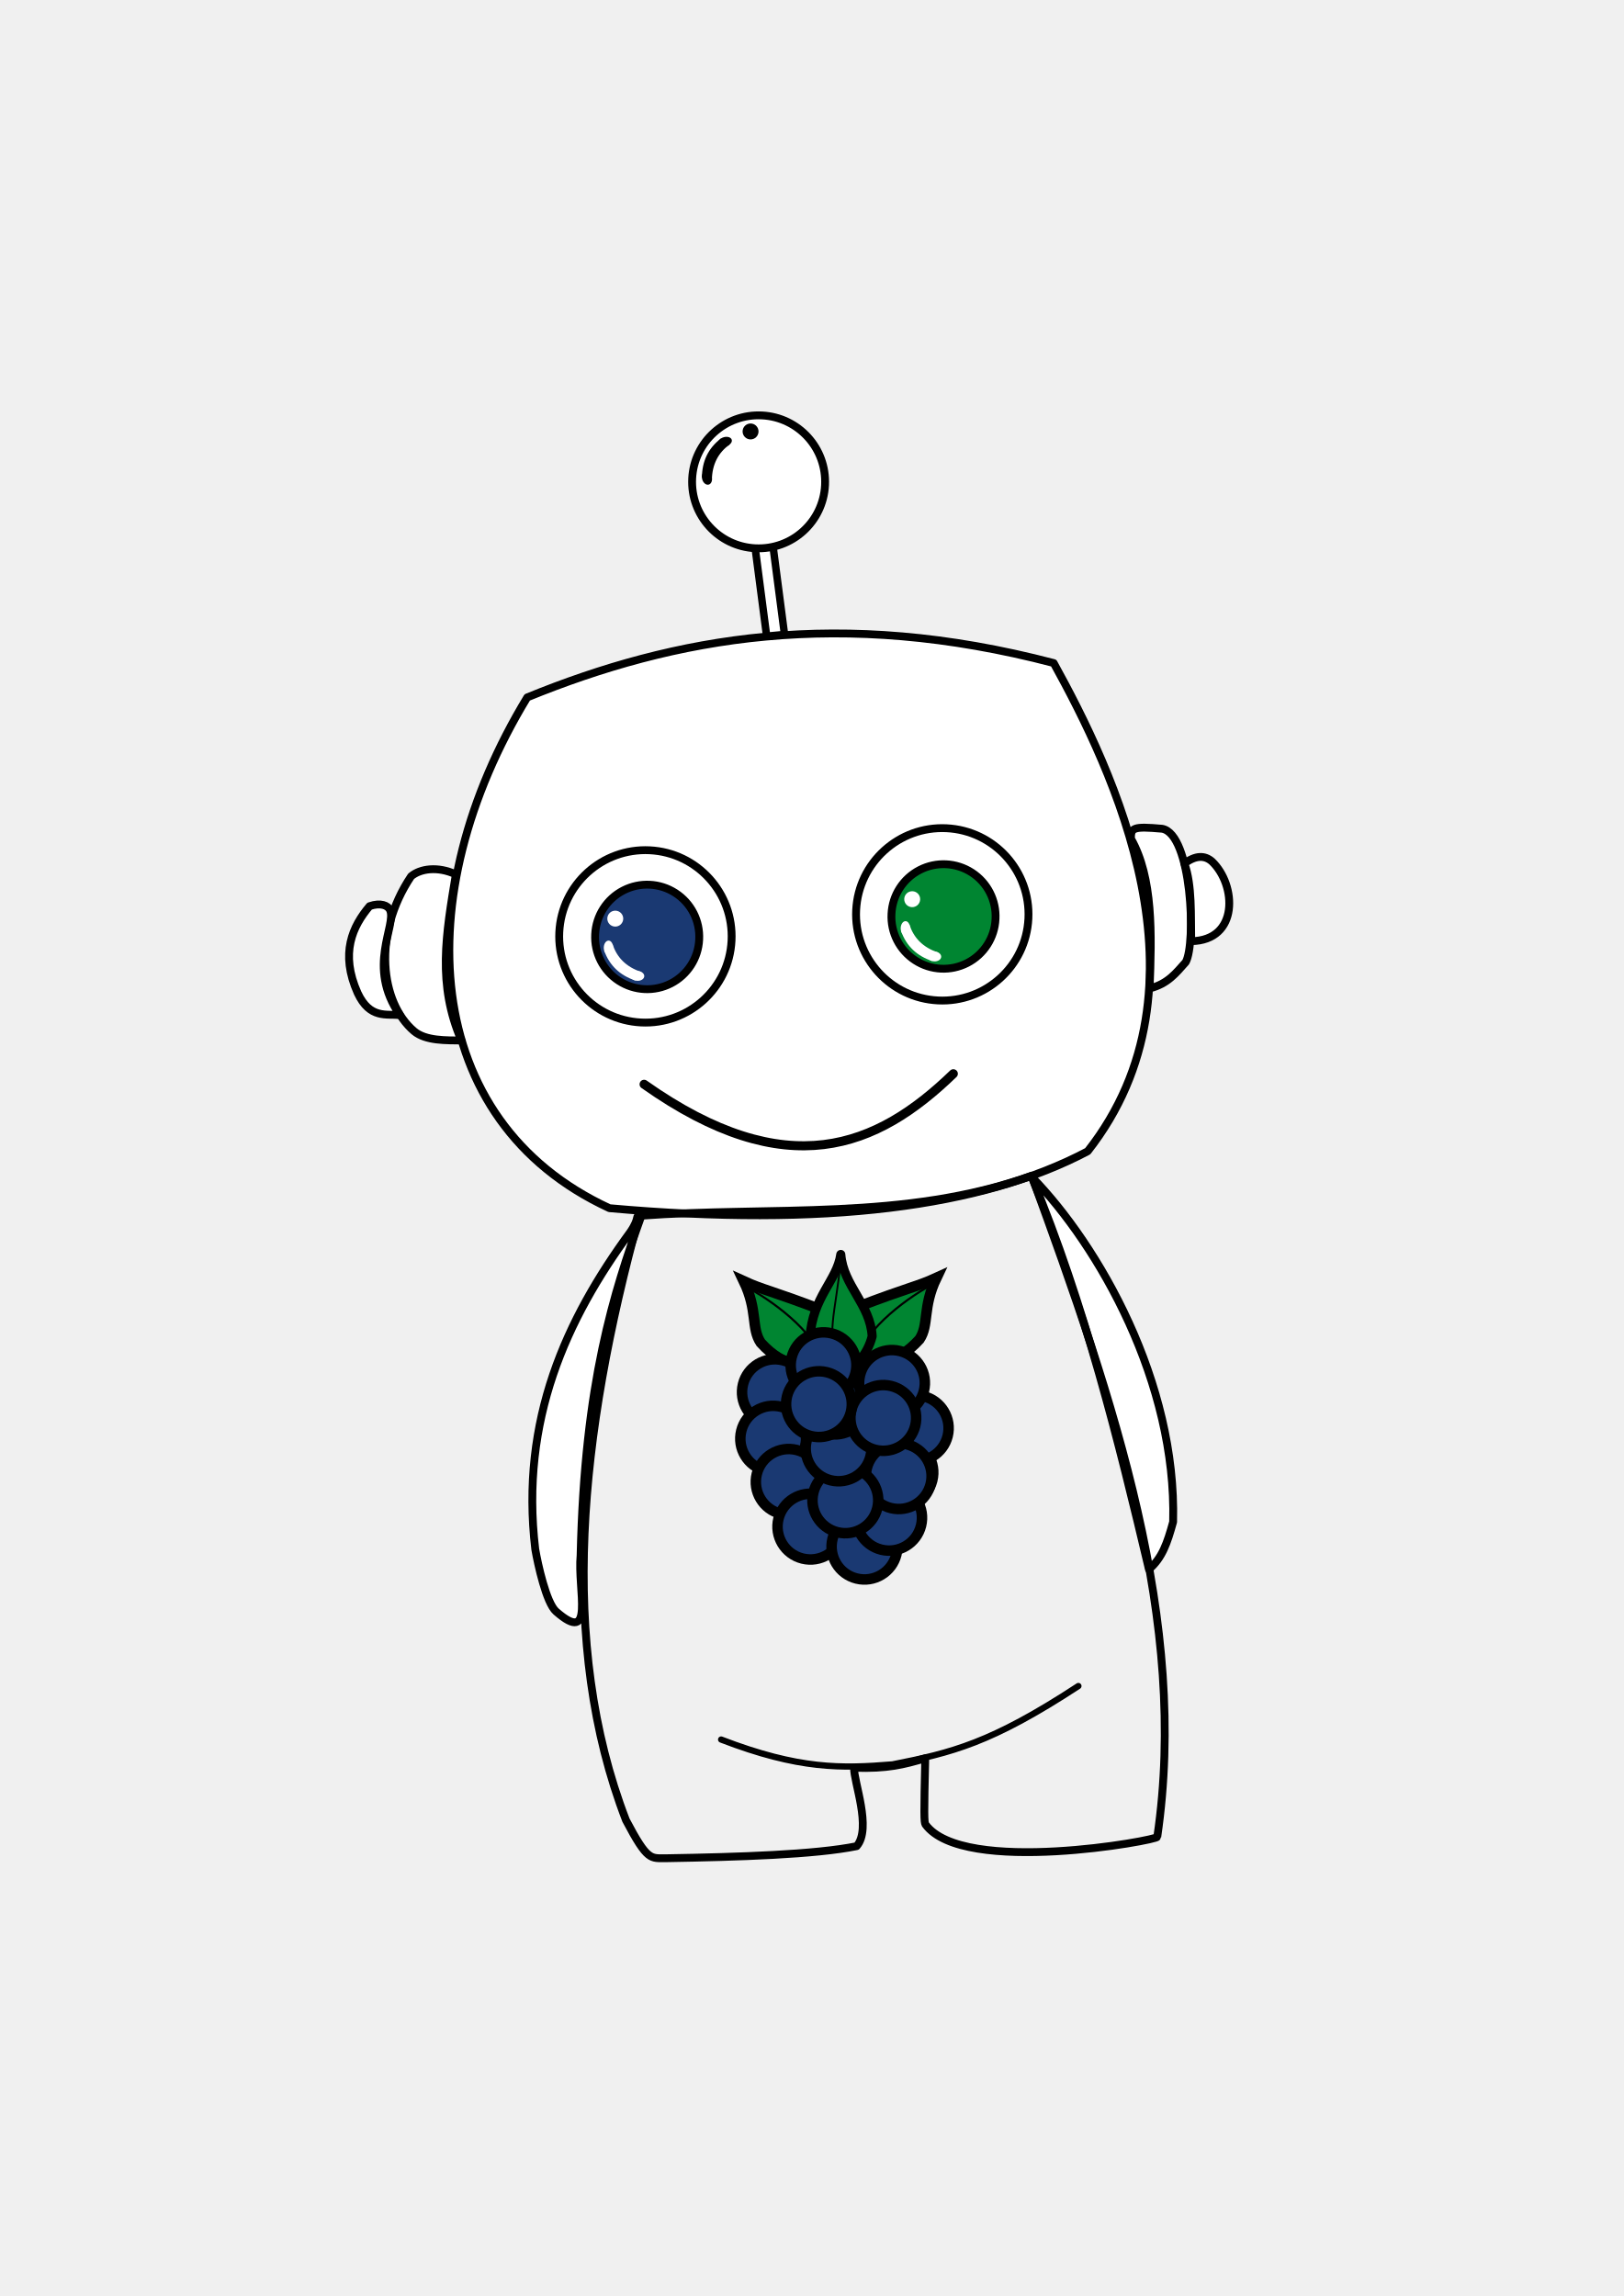
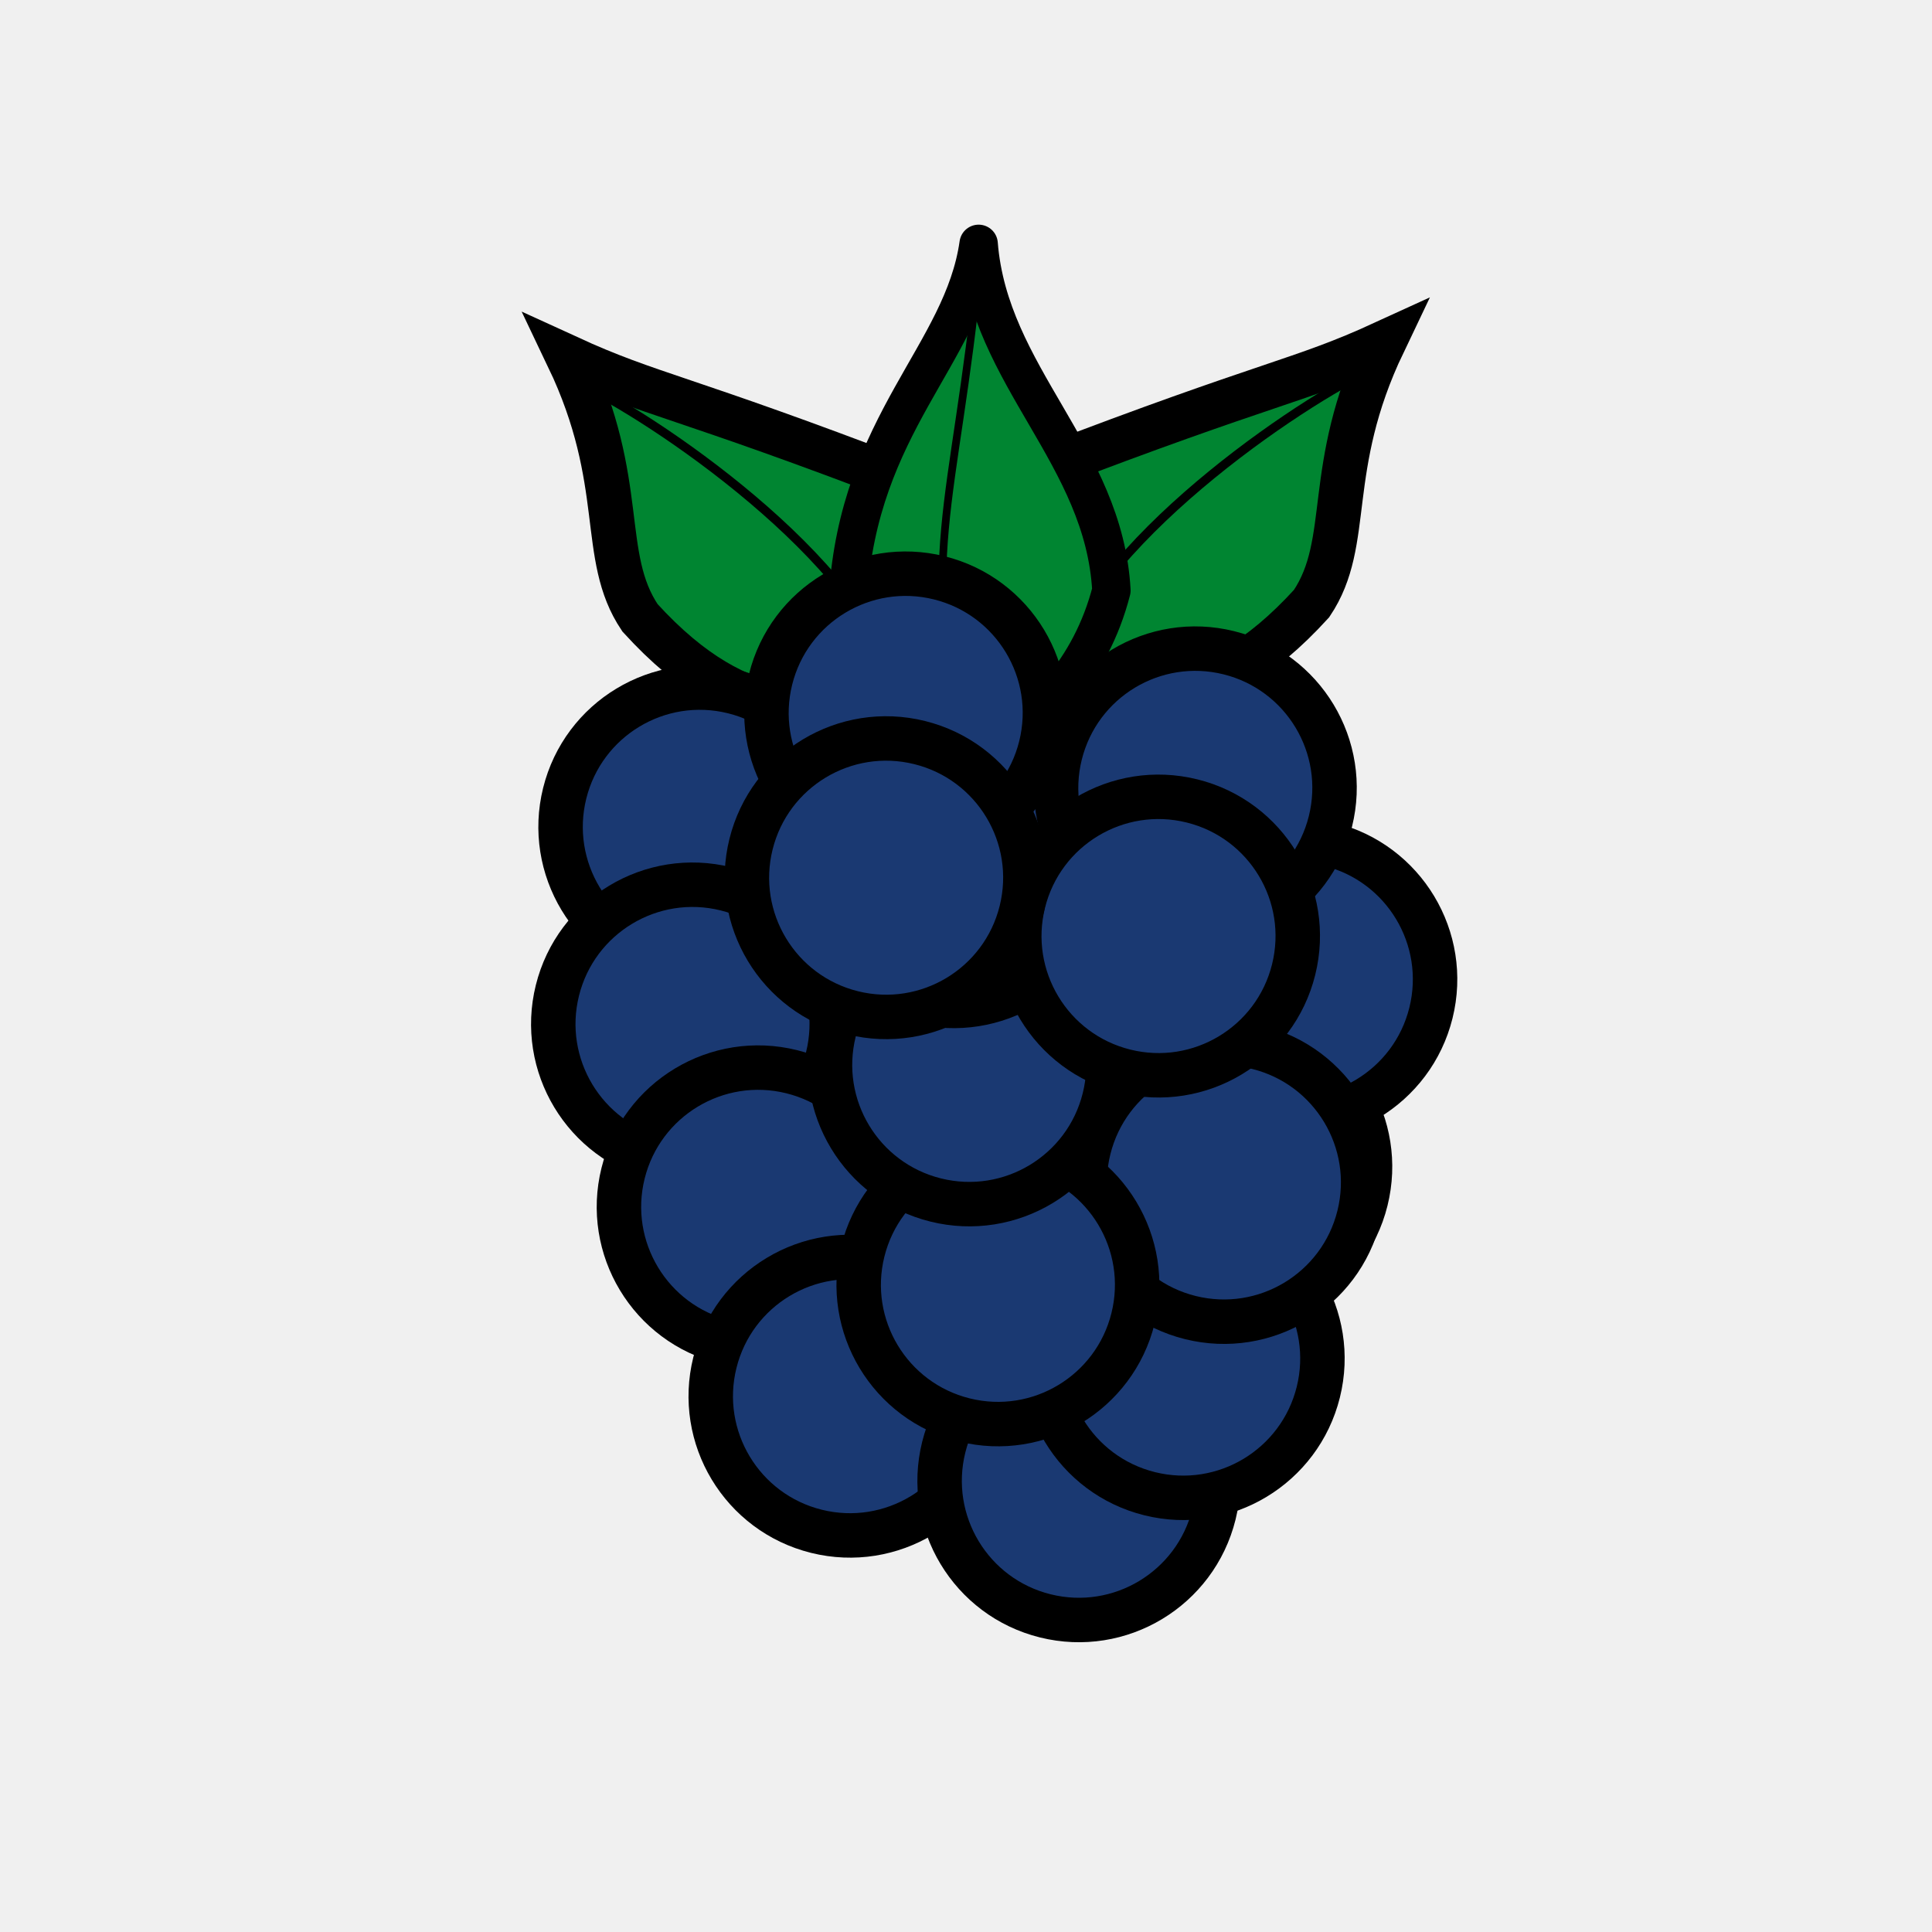
- <svg xmlns="http://www.w3.org/2000/svg" xmlns:ns1="http://www.openswatchbook.org/uri/2009/osb" width="744.094" height="1052.362" id="svg2" version="1.1">
-   <defs id="defs4">
-     <linearGradient id="linearGradient2405" ns1:paint="solid">
-       <stop style="stop-color:#000000;stop-opacity:1;" offset="0" id="stop2407" />
-     </linearGradient>
-   </defs>
-   <g id="layer1">
-     <path style="fill:#ffffff;fill-opacity:1;stroke:#000000;stroke-width:3.592;stroke-linecap:round;stroke-linejoin:round;stroke-miterlimit:4;stroke-opacity:1;stroke-dasharray:none" d="m 241.624,319.642 c 67.759,-27.689 143.437,-41.339 241.255,-15.74 26.751,48.486 75.217,147.888 15.582,223.777 -48.434,25.616 -120.583,34.907 -219.161,26.088 C 192.563,513.693 186.326,410.682 241.624,319.642 Z" id="path3184" />
-     <path style="fill:#ffffff;fill-opacity:1;stroke:#000000;stroke-width:3.592;stroke-linecap:round;stroke-linejoin:round;stroke-miterlimit:4;stroke-opacity:1;stroke-dasharray:none" d="m 526.839,453.044 c 8.38,-2.117 12.034,-7.026 16.527,-12.023 4.854,-8.481 2.801,-58.893 -10.829,-61.171 -13.33,-1.189 -14.284,-0.423 -14.268,4.512 C 528.509,402.32 527.812,428.172 526.839,453.044 Z" id="path3186" />
-     <path style="fill:#ffffff;fill-opacity:1;stroke:#000000;stroke-width:3.592;stroke-linecap:round;stroke-linejoin:round;stroke-miterlimit:4;stroke-opacity:1;stroke-dasharray:none" d="m 545.901,431.385 c 21.986,-0.339 20.794,-25.798 9.525,-36.522 -3.366,-2.977 -7.566,-2.855 -12.634,0.913 C 546.389,405.828 545.667,419.535 545.901,431.385 Z" id="path3188" />
-     <path style="fill:#ffffff;fill-opacity:1;stroke:#000000;stroke-width:3.592;stroke-linecap:round;stroke-linejoin:round;stroke-miterlimit:4;stroke-opacity:1;stroke-dasharray:none" d="m 208.905,400.771 c -8.334,-3.846 -16.306,-2.646 -20.504,0.879 -17.837,26.572 -14.022,57.912 1.322,70.965 5.38,4.576 15.021,4.178 21.722,4.298 C 200.33,451.198 204.318,428.413 208.905,400.771 Z" id="path3190" />
-     <path style="fill:#ffffff;fill-opacity:1;stroke:#000000;stroke-width:3.592;stroke-linecap:round;stroke-linejoin:round;stroke-miterlimit:4;stroke-opacity:1;stroke-dasharray:none" d="m 169.368,415.334 c -7.789,9.221 -13.644,21.582 -5.464,39.807 5.604,12.001 13.227,9.483 19.385,10.126 -15.538,-22.064 -1.385,-41.224 -4.559,-48.169 C 177.8,415.063 174.503,413.563 169.368,415.334 Z" id="path3196" />
-     <path style="fill:#ffffff;fill-opacity:1;stroke:#000000;stroke-width:3.592;stroke-linecap:round;stroke-linejoin:round;stroke-miterlimit:4;stroke-opacity:1;stroke-dasharray:none" d="m 472.759,539.355 c 30.942,31.772 66.501,94.235 64.85,158.197 -2.706,9.818 -5.013,16.54 -11.086,21.759 C 512.682,660.806 497.136,597.859 472.759,539.355 Z" id="path4012" />
-     <path style="fill:#ffffff;fill-opacity:1;stroke:#000000;stroke-width:3.592;stroke-linecap:round;stroke-linejoin:round;stroke-miterlimit:4;stroke-opacity:1;stroke-dasharray:none" d="m 288.743,564.837 c -29.087,39.697 -50.48,85.9 -43.45,145.235 1.162,6.82 5.061,24.624 9.544,28.549 18.021,15.781 9.723,-9.755 11.235,-25.82 1.817,-79.295 15.35,-120.785 27.793,-155.364 C 290.454,557.057 293.865,557.437 288.743,564.837 Z" id="path4014" />
-     <path style="fill:none;stroke:#000000;stroke-width:3.592;stroke-linecap:round;stroke-linejoin:round;stroke-miterlimit:4;stroke-opacity:1;stroke-dasharray:none" d="m 292.973,557.26 c -27.483,100.078 -37.339,196.042 -6.111,277.005 10.01,19.037 11.369,17.357 18.347,17.449 33.314,-0.558 68.396,-1.657 87.368,-5.522 7.09,-8.078 -1.464,-29.784 -1.177,-35.941 15.278,0.541 22.805,-1.463 32.614,-4.34 -0.615,25.922 -0.538,29.244 0.091,30.311 17.39,23.754 106.602,7.182 106.238,5.72 C 544.846,743.391 510.971,643.28 472.765,538.887 414.483,559.685 353.857,552.72 292.973,557.26 Z" id="path4016" />
-     <path style="fill:none;stroke:#000000;stroke-width:2.874;stroke-linecap:round;stroke-linejoin:round;stroke-miterlimit:4;stroke-opacity:1;stroke-dasharray:none" d="m 330.483,797.315 c 35.647,13.751 55.249,13.305 78.518,11.393 27.126,-5.337 45.176,-9.712 85.19,-35.923" id="path4022" />
-     <rect style="fill:#ffffff;fill-opacity:1;stroke:#000000;stroke-width:3.438;stroke-linecap:round;stroke-linejoin:round;stroke-miterlimit:4;stroke-opacity:1;stroke-dasharray:none" id="rect4032" width="8.223" height="41.913" x="310.905" y="281.523" transform="matrix(0.9955993,-0.09371203,0.1292325,0.9916143,0,0)" />
-     <path style="fill:#ffffff;fill-opacity:1;stroke:#000000;stroke-width:10;stroke-linecap:round;stroke-linejoin:round;stroke-miterlimit:4;stroke-opacity:1;stroke-dasharray:none" id="path4034" d="m 181.827,-773.994 a 84.853,84.853 0 1 1 -169.706,0 A 84.853,84.853 0 1 1 181.827,-773.994 Z" transform="matrix(0.3587907,0.01785634,-0.01785634,0.3587907,299.0338,496.8181)" />
-     <path style="fill:none;stroke:#000000;stroke-width:10;stroke-linecap:round;stroke-linejoin:round;stroke-miterlimit:4;stroke-opacity:1;stroke-dasharray:none" id="path4052" d="m 132.857,-176.209 a 110,110 0 1 1 -220,0 A 110,110 0 1 1 132.857,-176.209 Z" transform="matrix(0.3587907,0.01785634,-0.01785634,0.3587907,284.4289,491.9964)" />
-     <path style="fill:#1a3972;fill-opacity:1;stroke:#000000;stroke-width:10;stroke-linecap:round;stroke-linejoin:round;stroke-miterlimit:4;stroke-opacity:1;stroke-dasharray:none" id="path4054" d="m 102.857,-169.781 a 66.429,66.429 0 1 1 -132.857,0 A 66.429,66.429 0 1 1 102.857,-169.781 Z" transform="matrix(0.3587907,0.01785634,-0.01785634,0.3587907,280.4754,489.7014)" />
-     <path style="fill:none;stroke:#000000;stroke-width:10;stroke-linecap:round;stroke-linejoin:round;stroke-miterlimit:4;stroke-opacity:1;stroke-dasharray:none" id="path4052-7" d="m 132.857,-176.209 a 110,110 0 1 1 -220,0 A 110,110 0 1 1 132.857,-176.209 Z" transform="matrix(0.3587907,0.01785634,-0.01785634,0.3587907,420.4699,481.8976)" />
-     <path style="fill:#008531;fill-opacity:1;stroke:#000000;stroke-width:10;stroke-linecap:round;stroke-linejoin:round;stroke-miterlimit:4;stroke-opacity:1;stroke-dasharray:none" id="path4054-2" d="m 102.857,-169.781 a 66.429,66.429 0 1 1 -132.857,0 A 66.429,66.429 0 1 1 102.857,-169.781 Z" transform="matrix(0.3587907,0.01785634,-0.01785634,0.3587907,416.2818,480.3241)" />
-     <path style="fill:#008531;fill-opacity:1;stroke:#000000;stroke-width:1;stroke-linecap:round;stroke-linejoin:round;stroke-miterlimit:4;stroke-opacity:1;stroke-dasharray:none" id="path4107" d="m 121.207,-106.366 a 72.731,62.629 0 0 1 0.011,1.093" />
-     <path style="fill:#ffffff;fill-opacity:1;stroke:none" id="path4121" d="m 196.98,288.687 a 7.071,7.071 0 1 1 -14.142,0 A 7.071,7.071 0 1 1 196.98,288.687 Z" transform="matrix(0.5155962,0.02566025,-0.02566025,0.5155962,191.4527,267.3304)" />
-     <a id="a4204" transform="matrix(0.5735472,0.02854437,-0.04274125,0.8588078,151.7674,88.30893)">
-       <path transform="matrix(0.5201775,0,0,0.5201775,152.1066,244.3366)" d="m 196.98,288.687 c 0,3.905 -3.166,7.071 -7.071,7.071 -3.905,0 -7.071,-3.166 -7.071,-7.071 0,-3.905 3.166,-7.071 7.071,-7.071 C 193.814,281.616 196.98,284.782 196.98,288.687 Z" id="path4121-2" style="fill:#ffffff;fill-opacity:1;stroke:none" />
-     </a>
-     <path style="fill:#ffffff;fill-opacity:1;stroke:none" id="path4121-2-6" d="m 196.98,288.687 a 7.071,7.071 0 1 1 -14.142,0 A 7.071,7.071 0 1 1 196.98,288.687 Z" transform="matrix(0.4392064,0.02185848,-0.01582998,0.3180748,213.306,351.3316)" />
-     <path style="fill:#ffffff;fill-opacity:1;stroke:none" d="m 280.666,432.61 c 1.924,6.008 6.04,10.536 13.321,12.928 l -2.864,3.865 C 284.209,447.093 279.344,442.645 276.869,435.7 Z" id="path4207" />
-     <path style="fill:#000000;fill-opacity:1;stroke:none" id="path4121-9" d="m 196.98,288.687 a 7.071,7.071 0 1 1 -14.142,0 A 7.071,7.071 0 1 1 196.98,288.687 Z" transform="matrix(0.2835262,0.4314056,-0.4314056,0.2835262,414.6572,33.97702)" />
-     <a id="a4204-1" transform="matrix(0.1487321,0.554662,-0.8305298,0.2227058,622.6246,-24.60562)" style="fill:#000000;fill-opacity:1">
-       <path transform="matrix(0.5201775,0,0,0.5201775,152.1066,244.3366)" d="m 196.98,288.687 c 0,3.905 -3.166,7.071 -7.071,7.071 -3.905,0 -7.071,-3.166 -7.071,-7.071 0,-3.905 3.166,-7.071 7.071,-7.071 C 193.814,281.616 196.98,284.782 196.98,288.687 Z" id="path4121-2-2" style="fill:#000000;fill-opacity:1;stroke:none" />
-     </a>
-     <path style="fill:#000000;fill-opacity:1;stroke:none" id="path4121-2-6-0" d="m 196.98,288.687 a 7.071,7.071 0 1 1 -14.142,0 A 7.071,7.071 0 1 1 196.98,288.687 Z" transform="matrix(0.1138949,0.4247447,-0.3076016,0.08248306,391.1503,114.6337)" />
-     <path style="fill:#000000;fill-opacity:1;stroke:none" d="m 334.447,203.675 c -5.129,3.674 -8.175,8.981 -8.219,16.644 l -4.557,-1.541 C 321.749,211.489 324.491,205.494 330.342,201.009 Z" id="path4207-4" />
-     <g id="g4398" transform="matrix(0.4812711,0,0,0.4812711,458.3015,-1326.723)">
-       <path id="path4376" d="m -137.381,4056.556 c -7.715,-18.533 -20.613,-37.303 0,-54.548 51.657,-19.824 57.925,-19.644 76.772,-28.284 -13.517,28.299 -6.775,44.61 -16.162,58.589 C -100.53,4058.4 -117.377,4051.865 -137.381,4056.556 Z" style="fill:#008531;fill-opacity:1;stroke:#000000;stroke-width:10;stroke-linecap:butt;stroke-linejoin:miter;stroke-miterlimit:4;stroke-opacity:1;stroke-dasharray:none" />
-       <path id="path4396" d="m -134.792,4050.684 c 4.554,-28.583 51.733,-61.465 70.9,-70.9" style="fill:none;stroke:#000000;stroke-width:2;stroke-linecap:butt;stroke-linejoin:miter;stroke-miterlimit:4;stroke-opacity:1;stroke-dasharray:none" />
-     </g>
-     <path style="fill:none;stroke:#000000;stroke-width:4.156;stroke-linecap:round;stroke-linejoin:round;stroke-miterlimit:4;stroke-opacity:1;stroke-dasharray:none" d="m 295.173,496.982 c 65.543,46.328 106.762,28.958 141.709,-4.836" id="path4478" />
-     <path style="fill:#ffffff;fill-opacity:1;stroke:none" id="path4121-4" d="m 196.98,288.687 a 7.071,7.071 0 1 1 -14.142,0 A 7.071,7.071 0 1 1 196.98,288.687 Z" transform="matrix(0.5155962,0.02566025,-0.02566025,0.5155962,327.5251,258.4229)" />
-     <a id="a4204-8" transform="matrix(0.5735472,0.02854437,-0.04274125,0.8588078,287.8398,79.40144)">
-       <path transform="matrix(0.5201775,0,0,0.5201775,152.1066,244.3366)" d="m 196.98,288.687 c 0,3.905 -3.166,7.071 -7.071,7.071 -3.905,0 -7.071,-3.166 -7.071,-7.071 0,-3.905 3.166,-7.071 7.071,-7.071 C 193.814,281.616 196.98,284.782 196.98,288.687 Z" id="path4121-2-5" style="fill:#ffffff;fill-opacity:1;stroke:none" />
-     </a>
-     <path style="fill:#ffffff;fill-opacity:1;stroke:none" id="path4121-2-6-3" d="m 196.98,288.687 a 7.071,7.071 0 1 1 -14.142,0 A 7.071,7.071 0 1 1 196.98,288.687 Z" transform="matrix(0.4392064,0.02185848,-0.01582998,0.3180748,349.3784,342.4241)" />
-     <path style="fill:#ffffff;fill-opacity:1;stroke:none" d="m 416.738,423.703 c 1.924,6.008 6.04,10.536 13.321,12.928 l -2.864,3.865 C 420.282,438.186 415.416,433.737 412.942,426.792 Z" id="path4207-46" />
-     <g id="g4398-1" transform="matrix(-0.4812711,0,0,0.4812711,311.7003,-1325.182)">
-       <path id="path4376-5" d="m -137.381,4056.556 c -7.715,-18.533 -20.613,-37.303 0,-54.548 51.657,-19.824 57.925,-19.644 76.772,-28.284 -13.517,28.299 -6.775,44.61 -16.162,58.589 C -100.53,4058.4 -117.377,4051.865 -137.381,4056.556 Z" style="fill:#008531;fill-opacity:1;stroke:#000000;stroke-width:10;stroke-linecap:butt;stroke-linejoin:miter;stroke-miterlimit:4;stroke-opacity:1;stroke-dasharray:none" />
-       <path id="path4396-0" d="m -134.792,4050.684 c 4.554,-28.583 51.733,-61.465 70.9,-70.9" style="fill:none;stroke:#000000;stroke-width:2;stroke-linecap:butt;stroke-linejoin:miter;stroke-miterlimit:4;stroke-opacity:1;stroke-dasharray:none" />
-     </g>
-     <path style="fill:#008531;fill-opacity:1;stroke:#000000;stroke-width:4.156;stroke-linecap:round;stroke-linejoin:round;stroke-miterlimit:4;stroke-opacity:1;stroke-dasharray:none" d="m 371.172,613.155 c 1,8.29 5.779,14.115 13.211,18.21 7.512,-4.385 13.097,-10.293 15.302,-18.869 C 398.891,597.833 386.444,589.315 385.31,574.97 383.61,586.941 372.332,594.391 371.172,613.155 Z" id="path922" />
-     <path style="fill:none;stroke:#000000;stroke-width:0.831;stroke-linecap:square;stroke-linejoin:round;stroke-miterlimit:4;stroke-opacity:1;stroke-dasharray:none" d="m 384.328,631.271 c -5.871,-22.335 -1.574,-27.441 1.049,-54.258" id="path924" />
-   </g>
-   <g id="layer2">
-     <g id="g4402" transform="matrix(0.4812711,0,0,0.4812711,193.3458,-1311.652)" style="fill:#1a3972;fill-opacity:1">
-       <path transform="matrix(0.9705483,0.2409065,-0.2409065,0.9705483,870.5512,32.31006)" d="m 480.833,4029.282 c 0,17.295 -14.02,31.315 -31.315,31.315 -17.295,0 -31.315,-14.02 -31.315,-31.315 0,-17.295 14.02,-31.315 31.315,-31.315 C 466.813,3997.967 480.833,4011.987 480.833,4029.282 Z" id="path4258" style="fill:#1a3972;fill-opacity:1;stroke:#000000;stroke-width:10;stroke-linecap:round;stroke-linejoin:round;stroke-miterlimit:4;stroke-opacity:1;stroke-dasharray:none" />
-       <path d="m 480.833,4029.282 c 0,17.295 -14.02,31.315 -31.315,31.315 -17.295,0 -31.315,-14.02 -31.315,-31.315 0,-17.295 14.02,-31.315 31.315,-31.315 C 466.813,3997.967 480.833,4011.987 480.833,4029.282 Z" id="path4258-7" style="fill:#1a3972;fill-opacity:1;stroke:#000000;stroke-width:10;stroke-linecap:round;stroke-linejoin:round;stroke-miterlimit:4;stroke-opacity:1;stroke-dasharray:none" transform="matrix(0.9705483,0.2409065,-0.2409065,0.9705483,868.9106,76.65751)" />
-       <path d="m 480.833,4029.282 c 0,17.295 -14.02,31.315 -31.315,31.315 -17.295,0 -31.315,-14.02 -31.315,-31.315 0,-17.295 14.02,-31.315 31.315,-31.315 C 466.813,3997.967 480.833,4011.987 480.833,4029.282 Z" id="path4258-0" style="fill:#1a3972;fill-opacity:1;stroke:#000000;stroke-width:10;stroke-linecap:round;stroke-linejoin:round;stroke-miterlimit:4;stroke-opacity:1;stroke-dasharray:none" transform="matrix(0.9705483,0.2409065,-0.2409065,0.9705483,883.6796,117.7924)" />
-       <path d="m 480.833,4029.282 c 0,17.295 -14.02,31.315 -31.315,31.315 -17.295,0 -31.315,-14.02 -31.315,-31.315 0,-17.295 14.02,-31.315 31.315,-31.315 C 466.813,3997.967 480.833,4011.987 480.833,4029.282 Z" id="path4258-70" style="fill:#1a3972;fill-opacity:1;stroke:#000000;stroke-width:10;stroke-linecap:round;stroke-linejoin:round;stroke-miterlimit:4;stroke-opacity:1;stroke-dasharray:none" transform="matrix(0.9705483,0.2409065,-0.2409065,0.9705483,904.331,160.3875)" />
-       <path d="m 480.833,4029.282 c 0,17.295 -14.02,31.315 -31.315,31.315 -17.295,0 -31.315,-14.02 -31.315,-31.315 0,-17.295 14.02,-31.315 31.315,-31.315 C 466.813,3997.967 480.833,4011.987 480.833,4029.282 Z" id="path4258-2" style="fill:#1a3972;fill-opacity:1;stroke:#000000;stroke-width:10;stroke-linecap:round;stroke-linejoin:round;stroke-miterlimit:4;stroke-opacity:1;stroke-dasharray:none" transform="matrix(0.9705483,0.2409065,-0.2409065,0.9705483,955.8126,179.4109)" />
-       <path d="m 480.833,4029.282 c 0,17.295 -14.02,31.315 -31.315,31.315 -17.295,0 -31.315,-14.02 -31.315,-31.315 0,-17.295 14.02,-31.315 31.315,-31.315 C 466.813,3997.967 480.833,4011.987 480.833,4029.282 Z" id="path4258-6" style="fill:#1a3972;fill-opacity:1;stroke:#000000;stroke-width:10;stroke-linecap:round;stroke-linejoin:round;stroke-miterlimit:4;stroke-opacity:1;stroke-dasharray:none" transform="matrix(0.9705483,0.2409065,-0.2409065,0.9705483,979.2863,151.9317)" />
-       <path d="m 480.833,4029.282 c 0,17.295 -14.02,31.315 -31.315,31.315 -17.295,0 -31.315,-14.02 -31.315,-31.315 0,-17.295 14.02,-31.315 31.315,-31.315 C 466.813,3997.967 480.833,4011.987 480.833,4029.282 Z" id="path4258-1" style="fill:#1a3972;fill-opacity:1;stroke:#000000;stroke-width:10;stroke-linecap:round;stroke-linejoin:round;stroke-miterlimit:4;stroke-opacity:1;stroke-dasharray:none" transform="matrix(0.9705483,0.2409065,-0.2409065,0.9705483,989.9938,108.794)" />
-       <path d="m 480.833,4029.282 c 0,17.295 -14.02,31.315 -31.315,31.315 -17.295,0 -31.315,-14.02 -31.315,-31.315 0,-17.295 14.02,-31.315 31.315,-31.315 C 466.813,3997.967 480.833,4011.987 480.833,4029.282 Z" id="path4258-78" style="fill:#1a3972;fill-opacity:1;stroke:#000000;stroke-width:10;stroke-linecap:round;stroke-linejoin:round;stroke-miterlimit:4;stroke-opacity:1;stroke-dasharray:none" transform="matrix(0.9705483,0.2409065,-0.2409065,0.9705483,1004.623,66.62972)" />
-       <path d="m 480.833,4029.282 c 0,17.295 -14.02,31.315 -31.315,31.315 -17.295,0 -31.315,-14.02 -31.315,-31.315 0,-17.295 14.02,-31.315 31.315,-31.315 C 466.813,3997.967 480.833,4011.987 480.833,4029.282 Z" id="path4258-5" style="fill:#1a3972;fill-opacity:1;stroke:#000000;stroke-width:10;stroke-linecap:round;stroke-linejoin:round;stroke-miterlimit:4;stroke-opacity:1;stroke-dasharray:none" transform="matrix(0.9705483,0.2409065,-0.2409065,0.9705483,988.4429,112.3092)" />
-       <path d="m 480.833,4029.282 c 0,17.295 -14.02,31.315 -31.315,31.315 -17.295,0 -31.315,-14.02 -31.315,-31.315 0,-17.295 14.02,-31.315 31.315,-31.315 C 466.813,3997.967 480.833,4011.987 480.833,4029.282 Z" id="path4258-4" style="fill:#1a3972;fill-opacity:1;stroke:#000000;stroke-width:10;stroke-linecap:round;stroke-linejoin:round;stroke-miterlimit:4;stroke-opacity:1;stroke-dasharray:none" transform="matrix(0.9705483,0.2409065,-0.2409065,0.9705483,937.6087,135.3418)" />
-       <path d="m 480.833,4029.282 c 0,17.295 -14.02,31.315 -31.315,31.315 -17.295,0 -31.315,-14.02 -31.315,-31.315 0,-17.295 14.02,-31.315 31.315,-31.315 C 466.813,3997.967 480.833,4011.987 480.833,4029.282 Z" id="path4258-47" style="fill:#1a3972;fill-opacity:1;stroke:#000000;stroke-width:10;stroke-linecap:round;stroke-linejoin:round;stroke-miterlimit:4;stroke-opacity:1;stroke-dasharray:none" transform="matrix(0.9705483,0.2409065,-0.2409065,0.9705483,931.1557,85.86293)" />
-       <path d="m 480.833,4029.282 c 0,17.295 -14.02,31.315 -31.315,31.315 -17.295,0 -31.315,-14.02 -31.315,-31.315 0,-17.295 14.02,-31.315 31.315,-31.315 C 466.813,3997.967 480.833,4011.987 480.833,4029.282 Z" id="path4258-02" style="fill:#1a3972;fill-opacity:1;stroke:#000000;stroke-width:10;stroke-linecap:round;stroke-linejoin:round;stroke-miterlimit:4;stroke-opacity:1;stroke-dasharray:none" transform="matrix(0.9705483,0.2409065,-0.2409065,0.9705483,927.6508,41.27913)" />
-       <path d="m 480.833,4029.282 c 0,17.295 -14.02,31.315 -31.315,31.315 -17.295,0 -31.315,-14.02 -31.315,-31.315 0,-17.295 14.02,-31.315 31.315,-31.315 C 466.813,3997.967 480.833,4011.987 480.833,4029.282 Z" id="path4258-27" style="fill:#1a3972;fill-opacity:1;stroke:#000000;stroke-width:10;stroke-linecap:round;stroke-linejoin:round;stroke-miterlimit:4;stroke-opacity:1;stroke-dasharray:none" transform="matrix(0.9705483,0.2409065,-0.2409065,0.9705483,982.0107,23.54798)" />
-       <path d="m 480.833,4029.282 c 0,17.295 -14.02,31.315 -31.315,31.315 -17.295,0 -31.315,-14.02 -31.315,-31.315 0,-17.295 14.02,-31.315 31.315,-31.315 C 466.813,3997.967 480.833,4011.987 480.833,4029.282 Z" id="path4258-8" style="fill:#1a3972;fill-opacity:1;stroke:#000000;stroke-width:10;stroke-linecap:round;stroke-linejoin:round;stroke-miterlimit:4;stroke-opacity:1;stroke-dasharray:none" transform="matrix(0.9705483,0.2409065,-0.2409065,0.9705483,973.7367,56.88164)" />
-       <path d="m 480.833,4029.282 c 0,17.295 -14.02,31.315 -31.315,31.315 -17.295,0 -31.315,-14.02 -31.315,-31.315 0,-17.295 14.02,-31.315 31.315,-31.315 C 466.813,3997.967 480.833,4011.987 480.833,4029.282 Z" id="path4258-9" style="fill:#1a3972;fill-opacity:1;stroke:#000000;stroke-width:10;stroke-linecap:round;stroke-linejoin:round;stroke-miterlimit:4;stroke-opacity:1;stroke-dasharray:none" transform="matrix(0.9705483,0.2409065,-0.2409065,0.9705483,916.863,6.691821)" />
-       <path d="m 480.833,4029.282 c 0,17.295 -14.02,31.315 -31.315,31.315 -17.295,0 -31.315,-14.02 -31.315,-31.315 0,-17.295 14.02,-31.315 31.315,-31.315 C 466.813,3997.967 480.833,4011.987 480.833,4029.282 Z" id="path4258-55" style="fill:#1a3972;fill-opacity:1;stroke:#000000;stroke-width:10;stroke-linecap:round;stroke-linejoin:round;stroke-miterlimit:4;stroke-opacity:1;stroke-dasharray:none" transform="matrix(0.9705483,0.2409065,-0.2409065,0.9705483,912.4651,43.7546)" />
+ <svg xmlns="http://www.w3.org/2000/svg" width="500" height="500" id="svg2109" version="1.1">
+   <defs id="defs2111" />
+   <g id="layer1" transform="translate(0,-552.3622)">
+     <g id="g3434" transform="translate(-118.2151,293.7864)" style="image-rendering:auto">
+       <g transform="matrix(1.150501,0,0,1.150501,545.9739,-4224.398)" id="g4398">
+         <path style="fill:#008531;fill-opacity:1;stroke:#000000;stroke-width:10;stroke-linecap:butt;stroke-linejoin:miter;stroke-miterlimit:4;stroke-dasharray:none;stroke-opacity:1" d="m -137.381,4056.556 c -7.715,-18.533 -20.613,-37.303 0,-54.548 51.657,-19.824 57.925,-19.644 76.772,-28.284 -13.517,28.299 -6.775,44.61 -16.162,58.589 -23.758,26.088 -40.606,19.553 -60.609,24.244 z" id="path4376" />
+         <path style="fill:none;stroke:#000000;stroke-width:2;stroke-linecap:butt;stroke-linejoin:miter;stroke-miterlimit:4;stroke-dasharray:none;stroke-opacity:1" d="m -134.792,4050.684 c 4.554,-28.583 51.733,-61.465 70.9,-70.9" id="path4396" />
+       </g>
+       <g transform="matrix(-1.150501,0,0,1.150501,195.5171,-4220.716)" id="g4398-1">
+         <path style="fill:#008531;fill-opacity:1;stroke:#000000;stroke-width:10;stroke-linecap:butt;stroke-linejoin:miter;stroke-miterlimit:4;stroke-dasharray:none;stroke-opacity:1" d="m -137.381,4056.556 c -7.715,-18.533 -20.613,-37.303 0,-54.548 51.657,-19.824 57.925,-19.644 76.772,-28.284 -13.517,28.299 -6.775,44.61 -16.162,58.589 -23.758,26.088 -40.606,19.553 -60.609,24.244 z" id="path4376-5" />
+         <path style="fill:none;stroke:#000000;stroke-width:2;stroke-linecap:butt;stroke-linejoin:miter;stroke-miterlimit:4;stroke-dasharray:none;stroke-opacity:1" d="m -134.792,4050.684 c 4.554,-28.583 51.733,-61.465 70.9,-70.9" id="path4396-0" />
+       </g>
+       <path id="path922" d="m 337.687,412.968 c 2.391,19.817 13.814,33.743 31.581,43.532 17.959,-10.484 31.31,-24.605 36.579,-45.107 -1.897,-35.052 -31.653,-55.415 -34.363,-89.708 -4.065,28.618 -31.025,46.427 -33.798,91.282 z" style="fill:#008531;fill-opacity:1;stroke:#000000;stroke-width:9.934;stroke-linecap:round;stroke-linejoin:round;stroke-miterlimit:4;stroke-dasharray:none;stroke-opacity:1" />
+       <path id="path924" d="m 369.138,456.277 c -14.035,-53.392 -3.764,-65.6 2.509,-129.705" style="fill:none;stroke:#000000;stroke-width:1.987;stroke-linecap:square;stroke-linejoin:round;stroke-miterlimit:4;stroke-dasharray:none;stroke-opacity:1" />
+       <g style="fill:#1a3972;fill-opacity:1" transform="matrix(1.150501,0,0,1.150501,-87.4149,-4188.37)" id="g4402">
+         <circle r="31.315" cy="4029.282" cx="449.518" style="fill:#1a3972;fill-opacity:1;stroke:#000000;stroke-width:10;stroke-linecap:round;stroke-linejoin:round;stroke-miterlimit:4;stroke-dasharray:none;stroke-opacity:1" id="path4258" transform="matrix(0.9705483,0.2409065,-0.2409065,0.9705483,870.5512,32.31006)" />
+         <circle r="31.315" cy="4029.282" cx="449.518" transform="matrix(0.9705483,0.2409065,-0.2409065,0.9705483,868.9106,76.65751)" style="fill:#1a3972;fill-opacity:1;stroke:#000000;stroke-width:10;stroke-linecap:round;stroke-linejoin:round;stroke-miterlimit:4;stroke-dasharray:none;stroke-opacity:1" id="path4258-7" />
+         <circle r="31.315" cy="4029.282" cx="449.518" transform="matrix(0.9705483,0.2409065,-0.2409065,0.9705483,883.6796,117.7924)" style="fill:#1a3972;fill-opacity:1;stroke:#000000;stroke-width:10;stroke-linecap:round;stroke-linejoin:round;stroke-miterlimit:4;stroke-dasharray:none;stroke-opacity:1" id="path4258-0" />
+         <circle r="31.315" cy="4029.282" cx="449.518" transform="matrix(0.9705483,0.2409065,-0.2409065,0.9705483,904.331,160.3875)" style="fill:#1a3972;fill-opacity:1;stroke:#000000;stroke-width:10;stroke-linecap:round;stroke-linejoin:round;stroke-miterlimit:4;stroke-dasharray:none;stroke-opacity:1" id="path4258-70" />
+         <circle r="31.315" cy="4029.282" cx="449.518" transform="matrix(0.9705483,0.2409065,-0.2409065,0.9705483,955.8126,179.4109)" style="fill:#1a3972;fill-opacity:1;stroke:#000000;stroke-width:10;stroke-linecap:round;stroke-linejoin:round;stroke-miterlimit:4;stroke-dasharray:none;stroke-opacity:1" id="path4258-2" />
+         <circle r="31.315" cy="4029.282" cx="449.518" transform="matrix(0.9705483,0.2409065,-0.2409065,0.9705483,979.2863,151.9317)" style="fill:#1a3972;fill-opacity:1;stroke:#000000;stroke-width:10;stroke-linecap:round;stroke-linejoin:round;stroke-miterlimit:4;stroke-dasharray:none;stroke-opacity:1" id="path4258-6" />
+         <circle r="31.315" cy="4029.282" cx="449.518" transform="matrix(0.9705483,0.2409065,-0.2409065,0.9705483,989.9938,108.794)" style="fill:#1a3972;fill-opacity:1;stroke:#000000;stroke-width:10;stroke-linecap:round;stroke-linejoin:round;stroke-miterlimit:4;stroke-dasharray:none;stroke-opacity:1" id="path4258-1" />
+         <circle r="31.315" cy="4029.282" cx="449.518" transform="matrix(0.9705483,0.2409065,-0.2409065,0.9705483,1004.623,66.62972)" style="fill:#1a3972;fill-opacity:1;stroke:#000000;stroke-width:10;stroke-linecap:round;stroke-linejoin:round;stroke-miterlimit:4;stroke-dasharray:none;stroke-opacity:1" id="path4258-78" />
+         <circle r="31.315" cy="4029.282" cx="449.518" transform="matrix(0.9705483,0.2409065,-0.2409065,0.9705483,988.4429,112.3092)" style="fill:#1a3972;fill-opacity:1;stroke:#000000;stroke-width:10;stroke-linecap:round;stroke-linejoin:round;stroke-miterlimit:4;stroke-dasharray:none;stroke-opacity:1" id="path4258-5" />
+         <circle r="31.315" cy="4029.282" cx="449.518" transform="matrix(0.9705483,0.2409065,-0.2409065,0.9705483,937.6087,135.3418)" style="fill:#1a3972;fill-opacity:1;stroke:#000000;stroke-width:10;stroke-linecap:round;stroke-linejoin:round;stroke-miterlimit:4;stroke-dasharray:none;stroke-opacity:1" id="path4258-4" />
+         <circle r="31.315" cy="4029.282" cx="449.518" transform="matrix(0.9705483,0.2409065,-0.2409065,0.9705483,931.1557,85.86293)" style="fill:#1a3972;fill-opacity:1;stroke:#000000;stroke-width:10;stroke-linecap:round;stroke-linejoin:round;stroke-miterlimit:4;stroke-dasharray:none;stroke-opacity:1" id="path4258-47" />
+         <circle r="31.315" cy="4029.282" cx="449.518" transform="matrix(0.9705483,0.2409065,-0.2409065,0.9705483,927.6508,41.27913)" style="fill:#1a3972;fill-opacity:1;stroke:#000000;stroke-width:10;stroke-linecap:round;stroke-linejoin:round;stroke-miterlimit:4;stroke-dasharray:none;stroke-opacity:1" id="path4258-02" />
+         <circle r="31.315" cy="4029.282" cx="449.518" transform="matrix(0.9705483,0.2409065,-0.2409065,0.9705483,982.0107,23.54798)" style="fill:#1a3972;fill-opacity:1;stroke:#000000;stroke-width:10;stroke-linecap:round;stroke-linejoin:round;stroke-miterlimit:4;stroke-dasharray:none;stroke-opacity:1" id="path4258-27" />
+         <circle r="31.315" cy="4029.282" cx="449.518" transform="matrix(0.9705483,0.2409065,-0.2409065,0.9705483,973.7367,56.88164)" style="fill:#1a3972;fill-opacity:1;stroke:#000000;stroke-width:10;stroke-linecap:round;stroke-linejoin:round;stroke-miterlimit:4;stroke-dasharray:none;stroke-opacity:1" id="path4258-8" />
+         <circle r="31.315" cy="4029.282" cx="449.518" transform="matrix(0.9705483,0.2409065,-0.2409065,0.9705483,916.863,6.691821)" style="fill:#1a3972;fill-opacity:1;stroke:#000000;stroke-width:10;stroke-linecap:round;stroke-linejoin:round;stroke-miterlimit:4;stroke-dasharray:none;stroke-opacity:1" id="path4258-9" />
+         <circle r="31.315" cy="4029.282" cx="449.518" transform="matrix(0.9705483,0.2409065,-0.2409065,0.9705483,912.4651,43.7546)" style="fill:#1a3972;fill-opacity:1;stroke:#000000;stroke-width:10;stroke-linecap:round;stroke-linejoin:round;stroke-miterlimit:4;stroke-dasharray:none;stroke-opacity:1" id="path4258-55" />
+       </g>
    </g>
  </g>
</svg>
